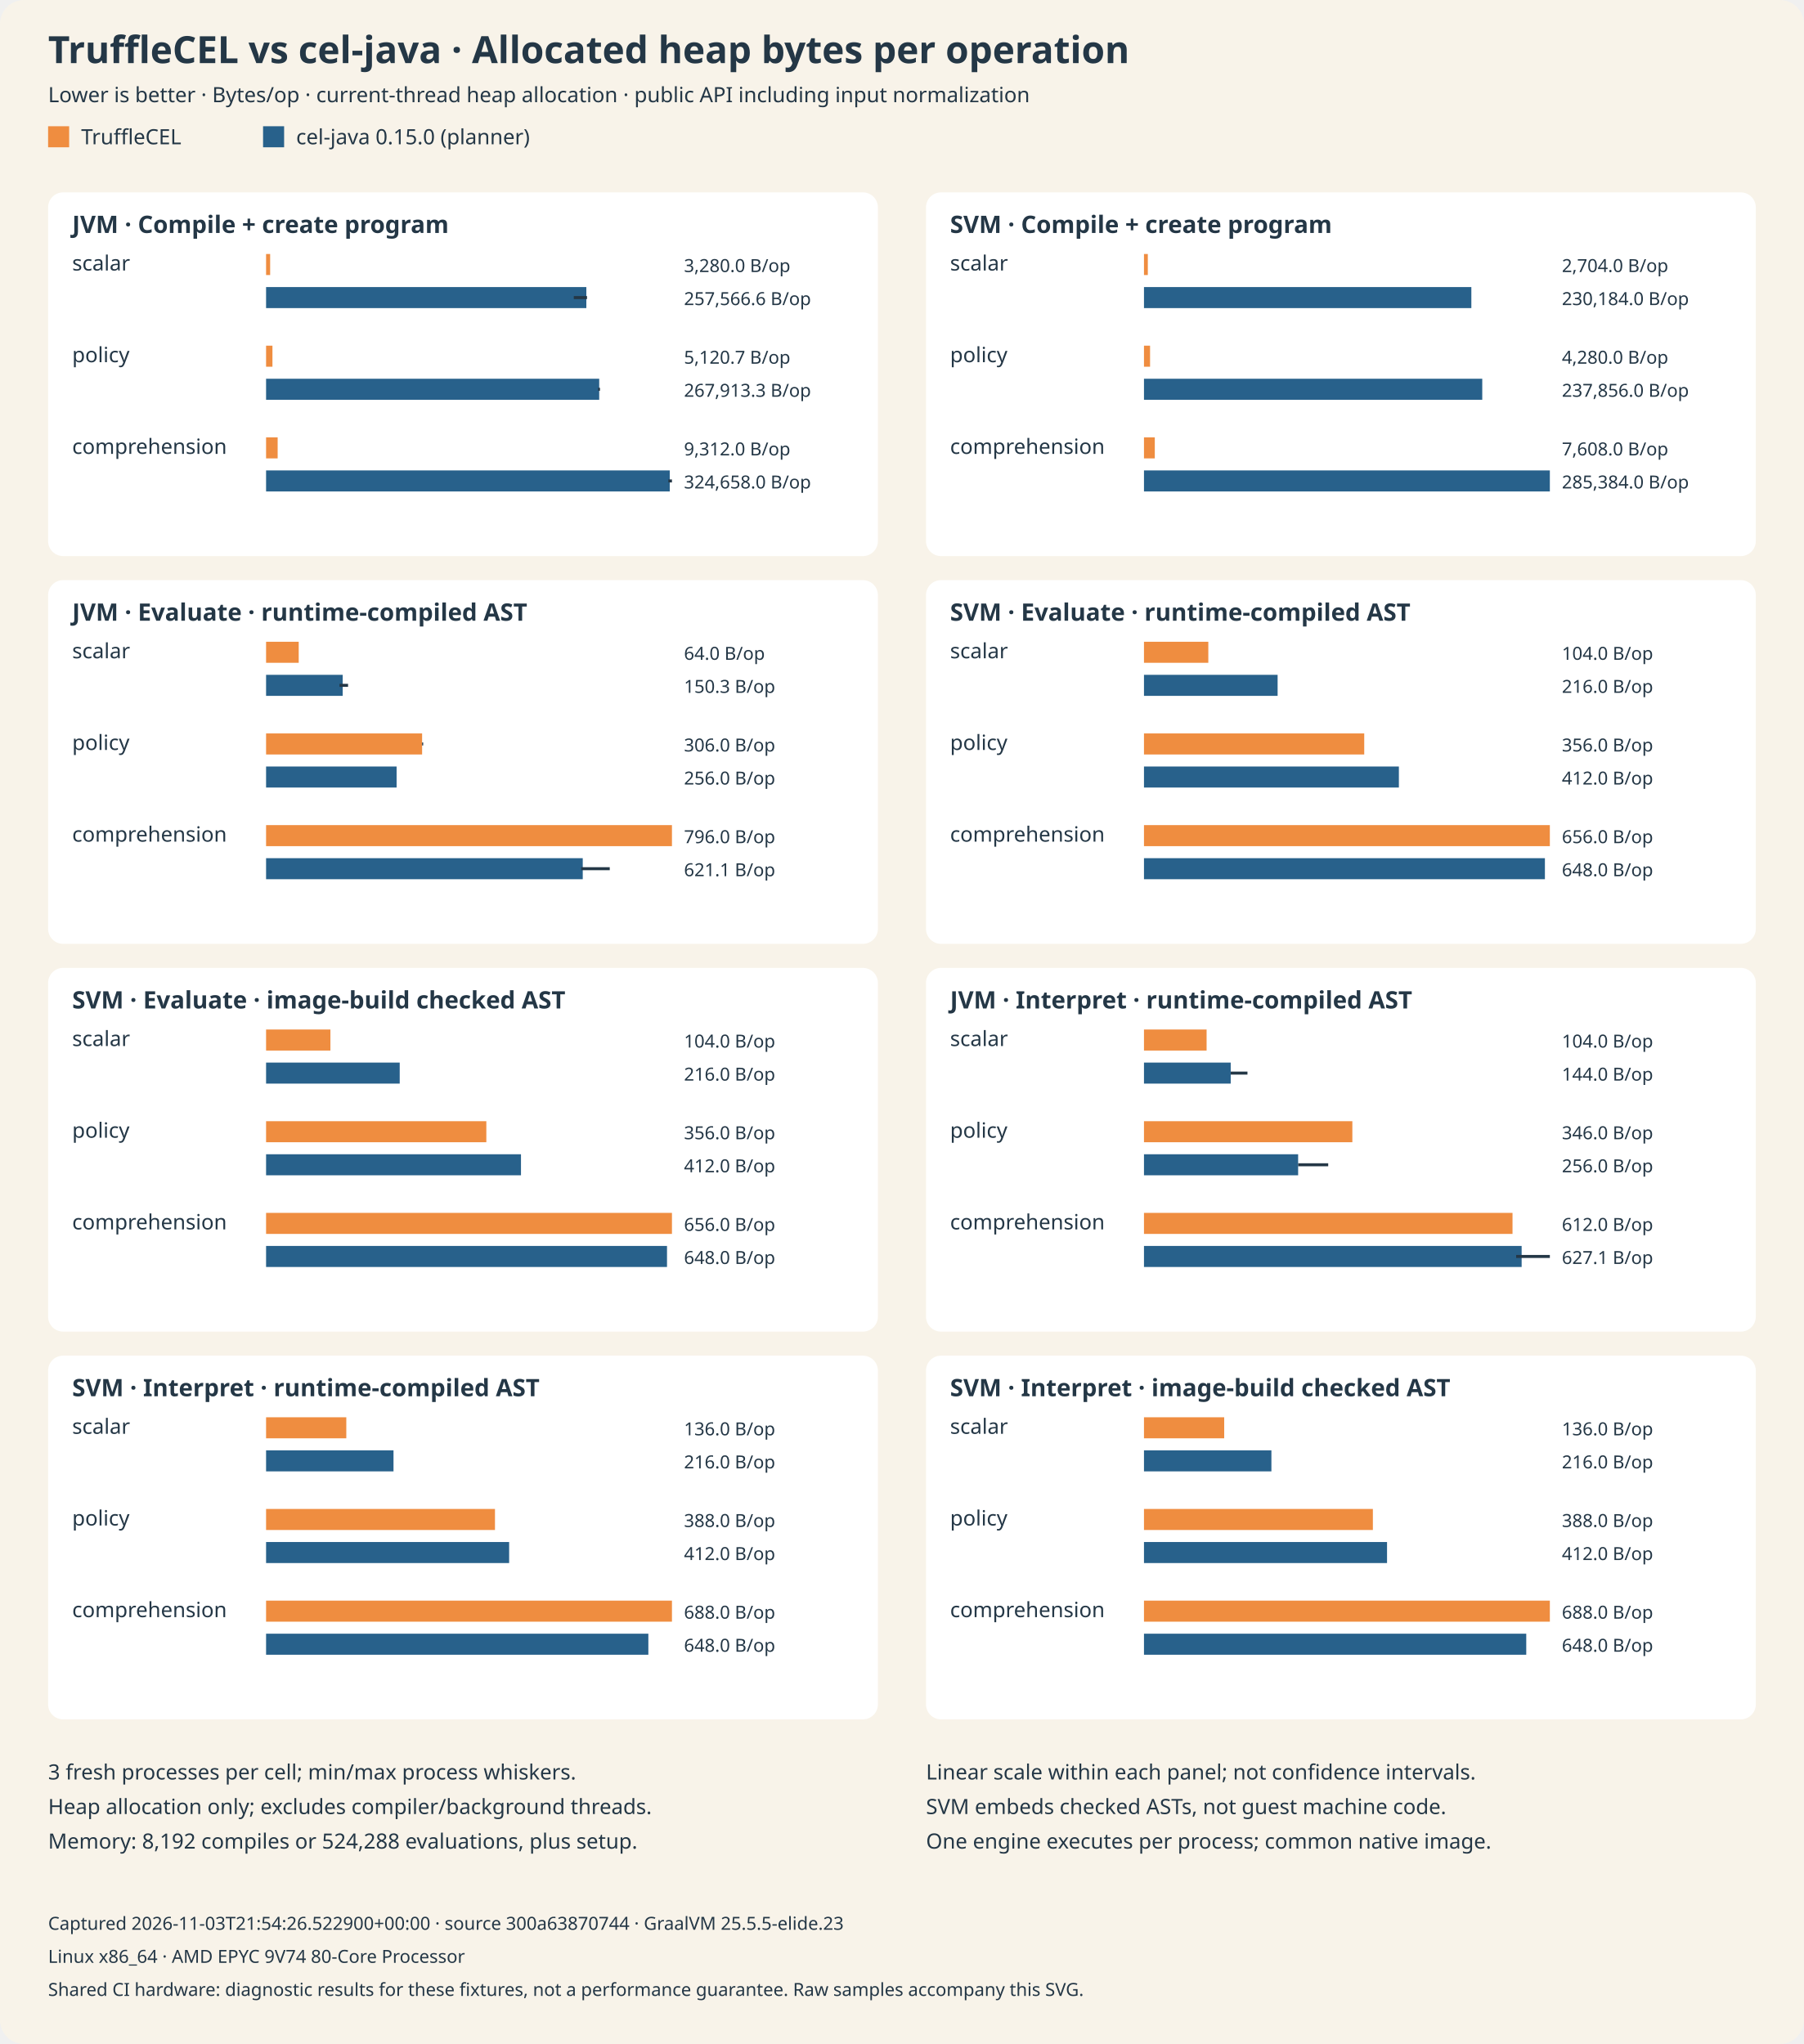
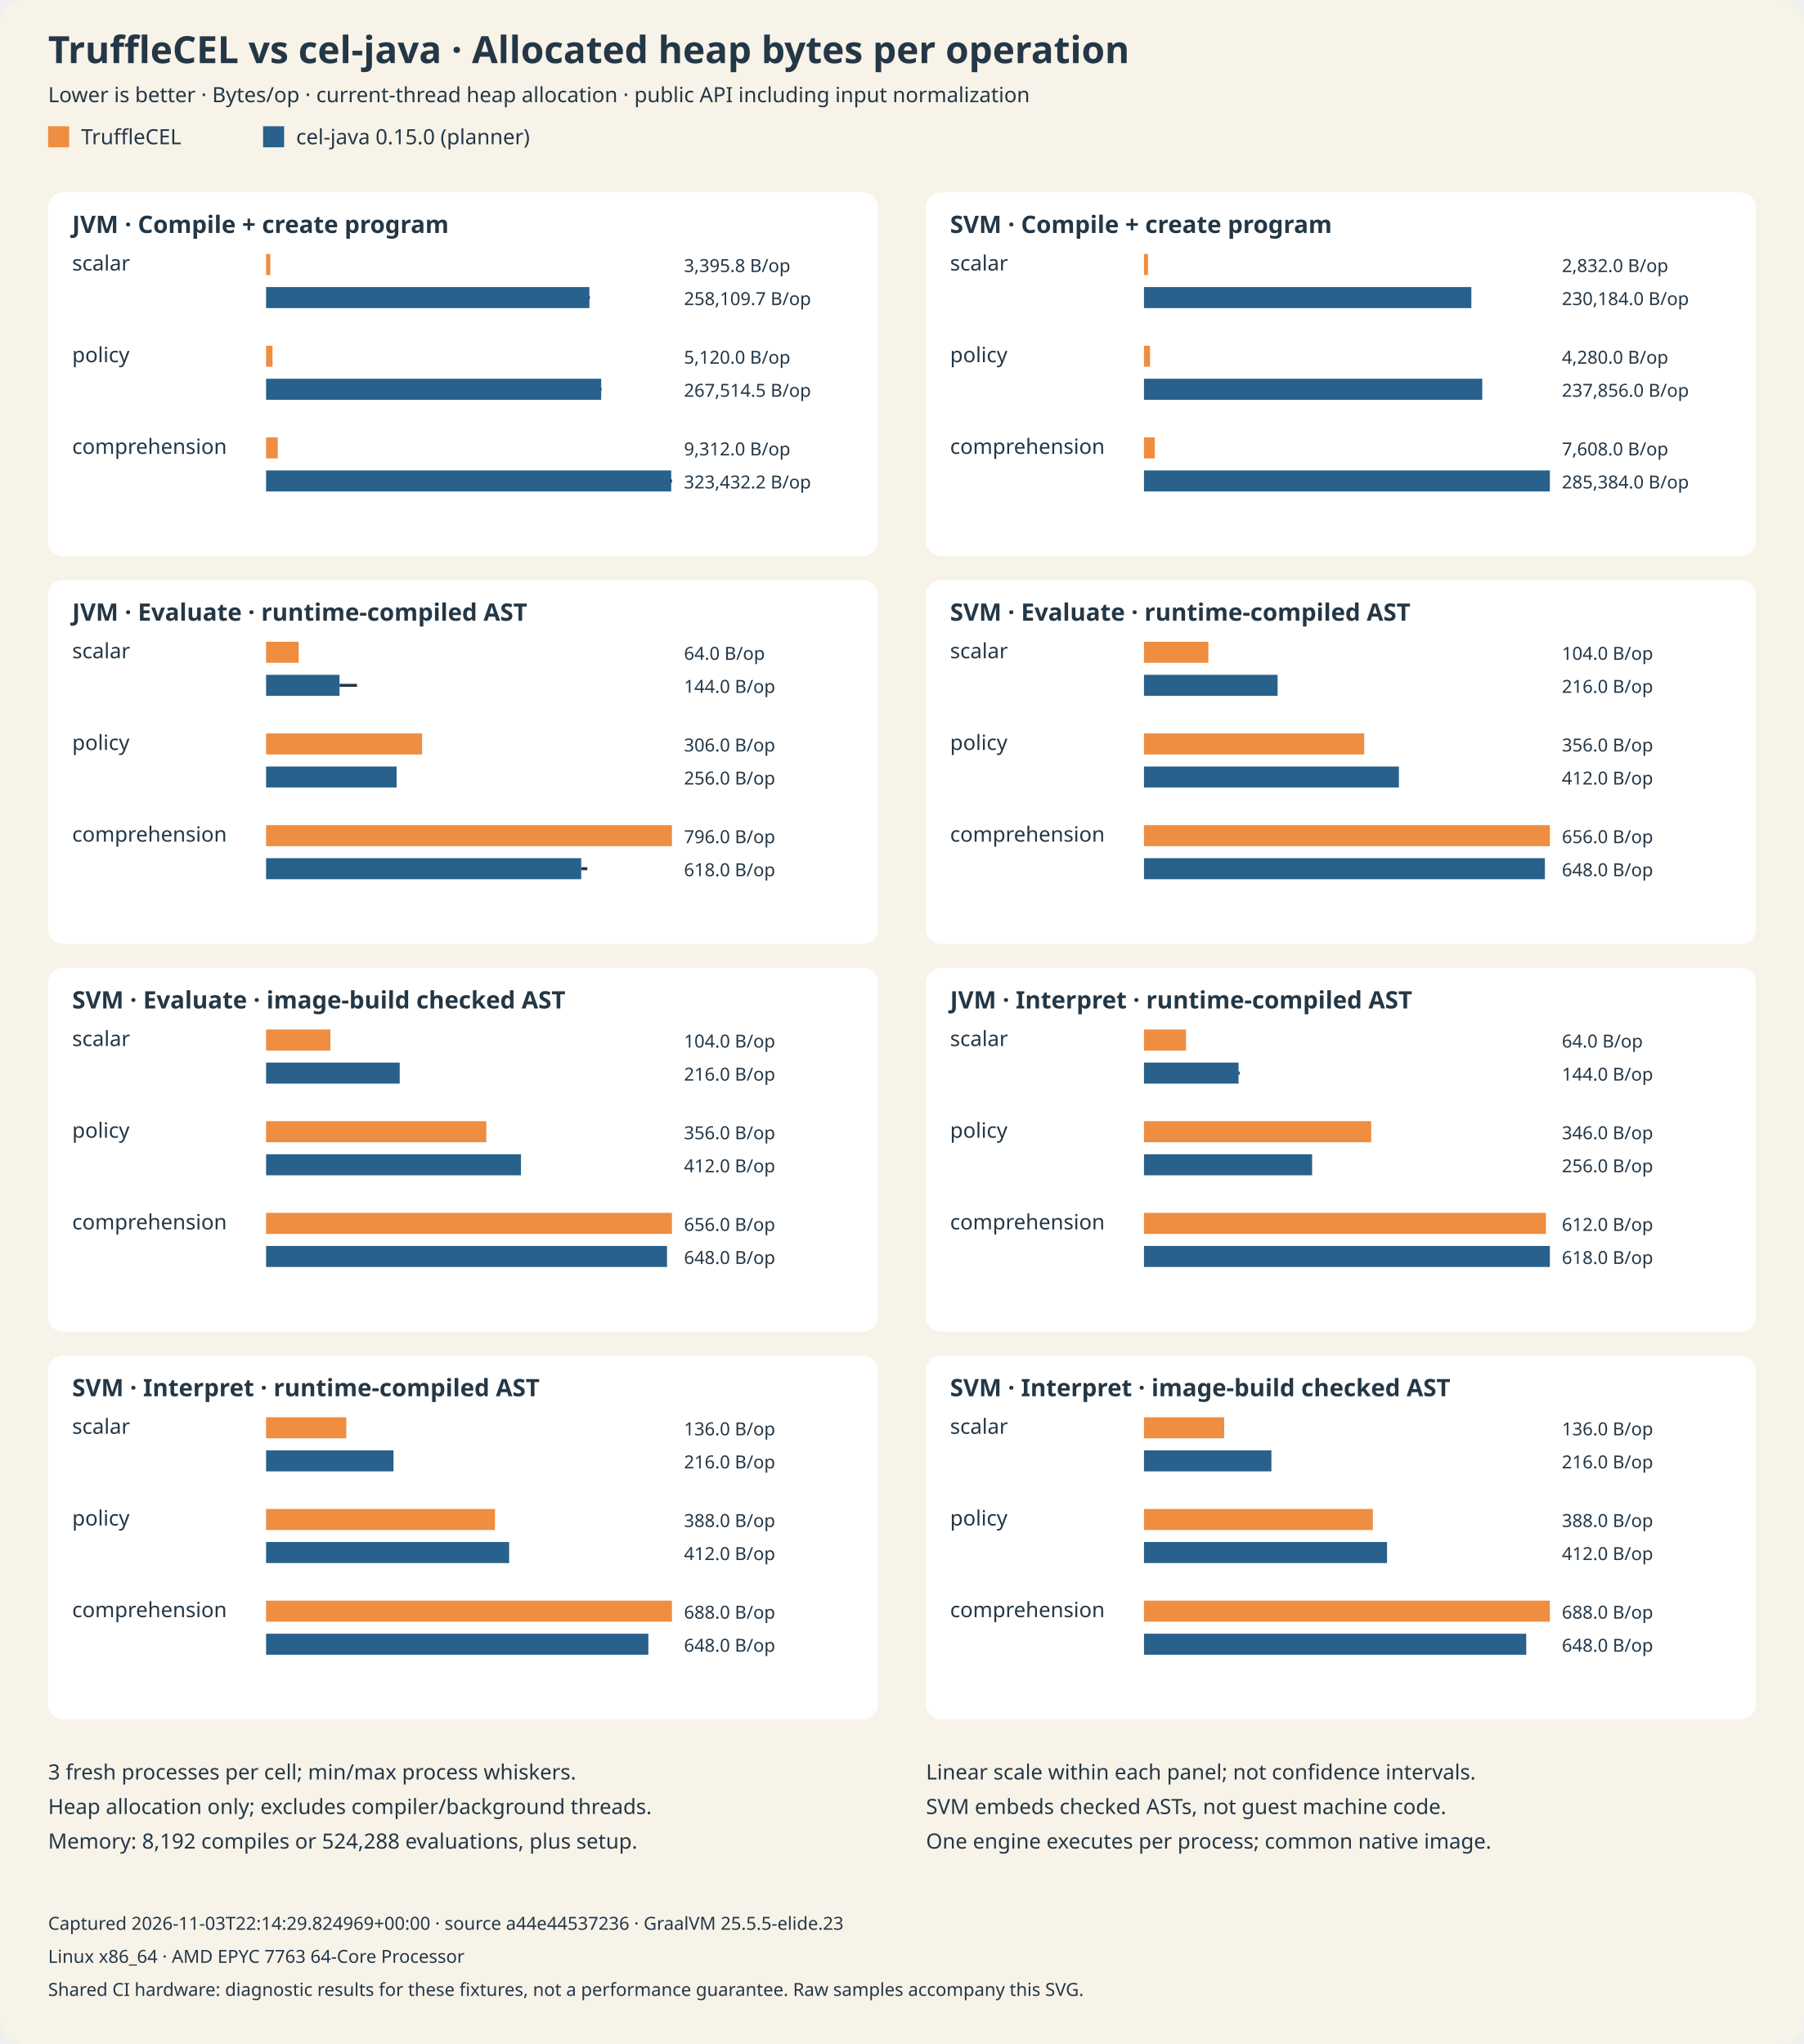
<svg xmlns="http://www.w3.org/2000/svg" width="1200" height="1360" viewBox="0 0 1200 1360" role="img" aria-labelledby="title desc">
  <rect width="1200" height="1360" rx="16" fill="#f8f3e9" />
  <style>text{font-family:system-ui,sans-serif;fill:#243746}.heading{font-size:25px;font-weight:700}.label{font-size:14px}.small{font-size:12px}.panel{font-size:16px;font-weight:650}</style>
  <text x="32" y="42" class="heading">TruffleCEL vs cel-java · Allocated heap bytes per operation</text>
  <text x="32" y="68" class="label">Lower is better · Bytes/op · current-thread heap allocation · public API including input normalization</text>
  <rect x="32" y="84" width="14" height="14" fill="#ef8d40" />
  <text x="54" y="96" class="label">TruffleCEL</text>
  <rect x="175" y="84" width="14" height="14" fill="#28618b" />
  <text x="197" y="96" class="label">cel-java 0.15.0 (planner)</text>
  <rect x="32" y="128" width="552" height="242" rx="10" fill="white" />
  <text x="48" y="155" class="panel">JVM · Compile + create program</text>
  <text x="48" y="180" class="label">scalar</text>
-   <rect x="177" y="169" width="2.71" height="14" fill="#ef8d40" />
-   <path d="M179.71,176 H179.71" stroke="#243746" stroke-width="2" />
-   <text x="455.00" y="181" class="small">3,280.0 B/op</text>
-   <rect x="177" y="191" width="213.05" height="14" fill="#28618b" />
-   <path d="M381.70,198 H390.50" stroke="#243746" stroke-width="2" />
-   <text x="455.00" y="203" class="small">257,566.6 B/op</text>
+   <rect x="177" y="169" width="2.83" height="14" fill="#ef8d40" />
+   <path d="M179.81,176 H179.85" stroke="#243746" stroke-width="2" />
+   <text x="455.00" y="181" class="small">3,395.8 B/op</text>
+   <rect x="177" y="191" width="215.08" height="14" fill="#28618b" />
+   <path d="M391.73,198 H392.39" stroke="#243746" stroke-width="2" />
+   <text x="455.00" y="203" class="small">258,109.7 B/op</text>
  <text x="48" y="241" class="label">policy</text>
-   <rect x="177" y="230" width="4.24" height="14" fill="#ef8d40" />
-   <path d="M181.24,237 H181.24" stroke="#243746" stroke-width="2" />
-   <text x="455.00" y="242" class="small">5,120.7 B/op</text>
-   <rect x="177" y="252" width="221.61" height="14" fill="#28618b" />
-   <path d="M397.90,259 H399.13" stroke="#243746" stroke-width="2" />
-   <text x="455.00" y="264" class="small">267,913.3 B/op</text>
+   <rect x="177" y="230" width="4.27" height="14" fill="#ef8d40" />
+   <path d="M181.27,237 H181.27" stroke="#243746" stroke-width="2" />
+   <text x="455.00" y="242" class="small">5,120.0 B/op</text>
+   <rect x="177" y="252" width="222.92" height="14" fill="#28618b" />
+   <path d="M399.82,259 H400.15" stroke="#243746" stroke-width="2" />
+   <text x="455.00" y="264" class="small">267,514.5 B/op</text>
  <text x="48" y="302" class="label">comprehension</text>
-   <rect x="177" y="291" width="7.70" height="14" fill="#ef8d40" />
-   <path d="M184.70,298 H184.70" stroke="#243746" stroke-width="2" />
+   <rect x="177" y="291" width="7.76" height="14" fill="#ef8d40" />
+   <path d="M184.76,298 H184.76" stroke="#243746" stroke-width="2" />
  <text x="455.00" y="303" class="small">9,312.0 B/op</text>
-   <rect x="177" y="313" width="268.54" height="14" fill="#28618b" />
-   <path d="M444.61,320 H447.00" stroke="#243746" stroke-width="2" />
-   <text x="455.00" y="325" class="small">324,658.0 B/op</text>
+   <rect x="177" y="313" width="269.52" height="14" fill="#28618b" />
+   <path d="M445.94,320 H447.00" stroke="#243746" stroke-width="2" />
+   <text x="455.00" y="325" class="small">323,432.2 B/op</text>
  <rect x="616" y="128" width="552" height="242" rx="10" fill="white" />
  <text x="632" y="155" class="panel">SVM · Compile + create program</text>
  <text x="632" y="180" class="label">scalar</text>
-   <rect x="761" y="169" width="2.56" height="14" fill="#ef8d40" />
-   <path d="M763.56,176 H763.56" stroke="#243746" stroke-width="2" />
-   <text x="1039.00" y="181" class="small">2,704.0 B/op</text>
+   <rect x="761" y="169" width="2.68" height="14" fill="#ef8d40" />
+   <path d="M763.68,176 H763.68" stroke="#243746" stroke-width="2" />
+   <text x="1039.00" y="181" class="small">2,832.0 B/op</text>
  <rect x="761" y="191" width="217.78" height="14" fill="#28618b" />
  <path d="M978.78,198 H978.78" stroke="#243746" stroke-width="2" />
  <text x="1039.00" y="203" class="small">230,184.0 B/op</text>
  <text x="632" y="241" class="label">policy</text>
  <rect x="761" y="230" width="4.05" height="14" fill="#ef8d40" />
  <path d="M765.05,237 H765.05" stroke="#243746" stroke-width="2" />
  <text x="1039.00" y="242" class="small">4,280.0 B/op</text>
  <rect x="761" y="252" width="225.03" height="14" fill="#28618b" />
  <path d="M986.03,259 H986.03" stroke="#243746" stroke-width="2" />
  <text x="1039.00" y="264" class="small">237,856.0 B/op</text>
  <text x="632" y="302" class="label">comprehension</text>
  <rect x="761" y="291" width="7.20" height="14" fill="#ef8d40" />
  <path d="M768.20,298 H768.20" stroke="#243746" stroke-width="2" />
  <text x="1039.00" y="303" class="small">7,608.0 B/op</text>
  <rect x="761" y="313" width="270.00" height="14" fill="#28618b" />
  <path d="M1031.00,320 H1031.00" stroke="#243746" stroke-width="2" />
  <text x="1039.00" y="325" class="small">285,384.0 B/op</text>
  <rect x="32" y="386" width="552" height="242" rx="10" fill="white" />
  <text x="48" y="413" class="panel">JVM · Evaluate · runtime-compiled AST</text>
  <text x="48" y="438" class="label">scalar</text>
  <rect x="177" y="427" width="21.71" height="14" fill="#ef8d40" />
  <path d="M198.71,434 H198.71" stroke="#243746" stroke-width="2" />
  <text x="455.00" y="439" class="small">64.0 B/op</text>
-   <rect x="177" y="449" width="50.97" height="14" fill="#28618b" />
-   <path d="M225.85,456 H231.54" stroke="#243746" stroke-width="2" />
-   <text x="455.00" y="461" class="small">150.3 B/op</text>
+   <rect x="177" y="449" width="48.85" height="14" fill="#28618b" />
+   <path d="M225.85,456 H237.50" stroke="#243746" stroke-width="2" />
+   <text x="455.00" y="461" class="small">144.0 B/op</text>
  <text x="48" y="499" class="label">policy</text>
-   <rect x="177" y="488" width="103.80" height="14" fill="#ef8d40" />
-   <path d="M280.79,495 H281.52" stroke="#243746" stroke-width="2" />
+   <rect x="177" y="488" width="103.79" height="14" fill="#ef8d40" />
+   <path d="M280.79,495 H280.79" stroke="#243746" stroke-width="2" />
  <text x="455.00" y="500" class="small">306.0 B/op</text>
  <rect x="177" y="510" width="86.83" height="14" fill="#28618b" />
  <path d="M263.83,517 H263.83" stroke="#243746" stroke-width="2" />
  <text x="455.00" y="522" class="small">256.0 B/op</text>
  <text x="48" y="560" class="label">comprehension</text>
  <rect x="177" y="549" width="270.00" height="14" fill="#ef8d40" />
  <path d="M447.00,556 H447.00" stroke="#243746" stroke-width="2" />
  <text x="455.00" y="561" class="small">796.0 B/op</text>
-   <rect x="177" y="571" width="210.66" height="14" fill="#28618b" />
-   <path d="M386.63,578 H405.62" stroke="#243746" stroke-width="2" />
-   <text x="455.00" y="583" class="small">621.1 B/op</text>
+   <rect x="177" y="571" width="209.63" height="14" fill="#28618b" />
+   <path d="M386.63,578 H390.72" stroke="#243746" stroke-width="2" />
+   <text x="455.00" y="583" class="small">618.0 B/op</text>
  <rect x="616" y="386" width="552" height="242" rx="10" fill="white" />
  <text x="632" y="413" class="panel">SVM · Evaluate · runtime-compiled AST</text>
  <text x="632" y="438" class="label">scalar</text>
  <rect x="761" y="427" width="42.80" height="14" fill="#ef8d40" />
  <path d="M803.80,434 H803.80" stroke="#243746" stroke-width="2" />
  <text x="1039.00" y="439" class="small">104.0 B/op</text>
  <rect x="761" y="449" width="88.90" height="14" fill="#28618b" />
  <path d="M849.90,456 H849.90" stroke="#243746" stroke-width="2" />
  <text x="1039.00" y="461" class="small">216.0 B/op</text>
  <text x="632" y="499" class="label">policy</text>
  <rect x="761" y="488" width="146.52" height="14" fill="#ef8d40" />
  <path d="M907.52,495 H907.52" stroke="#243746" stroke-width="2" />
  <text x="1039.00" y="500" class="small">356.0 B/op</text>
  <rect x="761" y="510" width="169.57" height="14" fill="#28618b" />
  <path d="M930.57,517 H930.57" stroke="#243746" stroke-width="2" />
  <text x="1039.00" y="522" class="small">412.0 B/op</text>
  <text x="632" y="560" class="label">comprehension</text>
  <rect x="761" y="549" width="270.00" height="14" fill="#ef8d40" />
  <path d="M1031.00,556 H1031.00" stroke="#243746" stroke-width="2" />
  <text x="1039.00" y="561" class="small">656.0 B/op</text>
  <rect x="761" y="571" width="266.71" height="14" fill="#28618b" />
  <path d="M1027.71,578 H1027.71" stroke="#243746" stroke-width="2" />
  <text x="1039.00" y="583" class="small">648.0 B/op</text>
  <rect x="32" y="644" width="552" height="242" rx="10" fill="white" />
  <text x="48" y="671" class="panel">SVM · Evaluate · image-build checked AST</text>
  <text x="48" y="696" class="label">scalar</text>
  <rect x="177" y="685" width="42.80" height="14" fill="#ef8d40" />
  <path d="M219.80,692 H219.80" stroke="#243746" stroke-width="2" />
  <text x="455.00" y="697" class="small">104.0 B/op</text>
  <rect x="177" y="707" width="88.90" height="14" fill="#28618b" />
  <path d="M265.90,714 H265.90" stroke="#243746" stroke-width="2" />
  <text x="455.00" y="719" class="small">216.0 B/op</text>
  <text x="48" y="757" class="label">policy</text>
  <rect x="177" y="746" width="146.52" height="14" fill="#ef8d40" />
  <path d="M323.52,753 H323.52" stroke="#243746" stroke-width="2" />
  <text x="455.00" y="758" class="small">356.0 B/op</text>
  <rect x="177" y="768" width="169.57" height="14" fill="#28618b" />
  <path d="M346.57,775 H346.57" stroke="#243746" stroke-width="2" />
  <text x="455.00" y="780" class="small">412.0 B/op</text>
  <text x="48" y="818" class="label">comprehension</text>
  <rect x="177" y="807" width="270.00" height="14" fill="#ef8d40" />
  <path d="M447.00,814 H447.00" stroke="#243746" stroke-width="2" />
  <text x="455.00" y="819" class="small">656.0 B/op</text>
  <rect x="177" y="829" width="266.71" height="14" fill="#28618b" />
  <path d="M443.71,836 H443.71" stroke="#243746" stroke-width="2" />
  <text x="455.00" y="841" class="small">648.0 B/op</text>
  <rect x="616" y="644" width="552" height="242" rx="10" fill="white" />
  <text x="632" y="671" class="panel">JVM · Interpret · runtime-compiled AST</text>
  <text x="632" y="696" class="label">scalar</text>
-   <rect x="761" y="685" width="41.66" height="14" fill="#ef8d40" />
-   <path d="M802.66,692 H802.66" stroke="#243746" stroke-width="2" />
-   <text x="1039.00" y="697" class="small">104.0 B/op</text>
-   <rect x="761" y="707" width="57.70" height="14" fill="#28618b" />
-   <path d="M818.70,714 H829.84" stroke="#243746" stroke-width="2" />
+   <rect x="761" y="685" width="27.96" height="14" fill="#ef8d40" />
+   <path d="M788.96,692 H788.97" stroke="#243746" stroke-width="2" />
+   <text x="1039.00" y="697" class="small">64.0 B/op</text>
+   <rect x="761" y="707" width="62.92" height="14" fill="#28618b" />
+   <path d="M823.92,714 H824.72" stroke="#243746" stroke-width="2" />
  <text x="1039.00" y="719" class="small">144.0 B/op</text>
  <text x="632" y="757" class="label">policy</text>
-   <rect x="761" y="746" width="138.62" height="14" fill="#ef8d40" />
-   <path d="M899.62,753 H899.62" stroke="#243746" stroke-width="2" />
+   <rect x="761" y="746" width="151.17" height="14" fill="#ef8d40" />
+   <path d="M912.17,753 H912.17" stroke="#243746" stroke-width="2" />
  <text x="1039.00" y="758" class="small">346.0 B/op</text>
-   <rect x="761" y="768" width="102.55" height="14" fill="#28618b" />
-   <path d="M863.55,775 H883.56" stroke="#243746" stroke-width="2" />
+   <rect x="761" y="768" width="111.84" height="14" fill="#28618b" />
+   <path d="M872.84,775 H872.84" stroke="#243746" stroke-width="2" />
  <text x="1039.00" y="780" class="small">256.0 B/op</text>
  <text x="632" y="818" class="label">comprehension</text>
-   <rect x="761" y="807" width="245.16" height="14" fill="#ef8d40" />
-   <path d="M1006.16,814 H1006.16" stroke="#243746" stroke-width="2" />
+   <rect x="761" y="807" width="267.37" height="14" fill="#ef8d40" />
+   <path d="M1028.37,814 H1028.37" stroke="#243746" stroke-width="2" />
  <text x="1039.00" y="819" class="small">612.0 B/op</text>
-   <rect x="761" y="829" width="251.23" height="14" fill="#28618b" />
-   <path d="M1008.58,836 H1031.00" stroke="#243746" stroke-width="2" />
-   <text x="1039.00" y="841" class="small">627.1 B/op</text>
+   <rect x="761" y="829" width="270.00" height="14" fill="#28618b" />
+   <path d="M1031.00,836 H1031.00" stroke="#243746" stroke-width="2" />
+   <text x="1039.00" y="841" class="small">618.0 B/op</text>
  <rect x="32" y="902" width="552" height="242" rx="10" fill="white" />
  <text x="48" y="929" class="panel">SVM · Interpret · runtime-compiled AST</text>
  <text x="48" y="954" class="label">scalar</text>
  <rect x="177" y="943" width="53.37" height="14" fill="#ef8d40" />
  <path d="M230.37,950 H230.37" stroke="#243746" stroke-width="2" />
  <text x="455.00" y="955" class="small">136.0 B/op</text>
  <rect x="177" y="965" width="84.77" height="14" fill="#28618b" />
  <path d="M261.77,972 H261.77" stroke="#243746" stroke-width="2" />
  <text x="455.00" y="977" class="small">216.0 B/op</text>
  <text x="48" y="1015" class="label">policy</text>
  <rect x="177" y="1004" width="152.27" height="14" fill="#ef8d40" />
  <path d="M329.27,1011 H329.27" stroke="#243746" stroke-width="2" />
  <text x="455.00" y="1016" class="small">388.0 B/op</text>
  <rect x="177" y="1026" width="161.69" height="14" fill="#28618b" />
  <path d="M338.69,1033 H338.69" stroke="#243746" stroke-width="2" />
  <text x="455.00" y="1038" class="small">412.0 B/op</text>
  <text x="48" y="1076" class="label">comprehension</text>
  <rect x="177" y="1065" width="270.00" height="14" fill="#ef8d40" />
  <path d="M447.00,1072 H447.00" stroke="#243746" stroke-width="2" />
  <text x="455.00" y="1077" class="small">688.0 B/op</text>
  <rect x="177" y="1087" width="254.30" height="14" fill="#28618b" />
  <path d="M431.30,1094 H431.30" stroke="#243746" stroke-width="2" />
  <text x="455.00" y="1099" class="small">648.0 B/op</text>
  <rect x="616" y="902" width="552" height="242" rx="10" fill="white" />
  <text x="632" y="929" class="panel">SVM · Interpret · image-build checked AST</text>
  <text x="632" y="954" class="label">scalar</text>
  <rect x="761" y="943" width="53.37" height="14" fill="#ef8d40" />
  <path d="M814.37,950 H814.37" stroke="#243746" stroke-width="2" />
  <text x="1039.00" y="955" class="small">136.0 B/op</text>
  <rect x="761" y="965" width="84.77" height="14" fill="#28618b" />
  <path d="M845.77,972 H845.77" stroke="#243746" stroke-width="2" />
  <text x="1039.00" y="977" class="small">216.0 B/op</text>
  <text x="632" y="1015" class="label">policy</text>
  <rect x="761" y="1004" width="152.27" height="14" fill="#ef8d40" />
  <path d="M913.27,1011 H913.27" stroke="#243746" stroke-width="2" />
  <text x="1039.00" y="1016" class="small">388.0 B/op</text>
  <rect x="761" y="1026" width="161.69" height="14" fill="#28618b" />
  <path d="M922.69,1033 H922.69" stroke="#243746" stroke-width="2" />
  <text x="1039.00" y="1038" class="small">412.0 B/op</text>
  <text x="632" y="1076" class="label">comprehension</text>
  <rect x="761" y="1065" width="270.00" height="14" fill="#ef8d40" />
  <path d="M1031.00,1072 H1031.00" stroke="#243746" stroke-width="2" />
  <text x="1039.00" y="1077" class="small">688.0 B/op</text>
  <rect x="761" y="1087" width="254.30" height="14" fill="#28618b" />
  <path d="M1015.30,1094 H1015.30" stroke="#243746" stroke-width="2" />
  <text x="1039.00" y="1099" class="small">648.0 B/op</text>
  <text x="32" y="1184" class="label">3 fresh processes per cell; min/max process whiskers.</text>
  <text x="616" y="1184" class="label">Linear scale within each panel; not confidence intervals.</text>
  <text x="32" y="1207" class="label">Heap allocation only; excludes compiler/background threads.</text>
  <text x="616" y="1207" class="label">SVM embeds checked ASTs, not guest machine code.</text>
  <text x="32" y="1230" class="label">Memory: 8,192 compiles or 524,288 evaluations, plus setup.</text>
  <text x="616" y="1230" class="label">One engine executes per process; common native image.</text>
-   <text x="32" y="1284" class="small">Captured 2026-11-03T21:54:26.522900+00:00 · source 300a63870744 · GraalVM 25.5.5-elide.23</text>
-   <text x="32" y="1306" class="small">Linux x86_64 · AMD EPYC 9V74 80-Core Processor</text>
+   <text x="32" y="1284" class="small">Captured 2026-11-03T22:14:29.824969+00:00 · source a44e44537236 · GraalVM 25.5.5-elide.23</text>
+   <text x="32" y="1306" class="small">Linux x86_64 · AMD EPYC 7763 64-Core Processor</text>
  <text x="32" y="1328" class="small">Shared CI hardware: diagnostic results for these fixtures, not a performance guarantee. Raw samples accompany this SVG.</text>
</svg>
